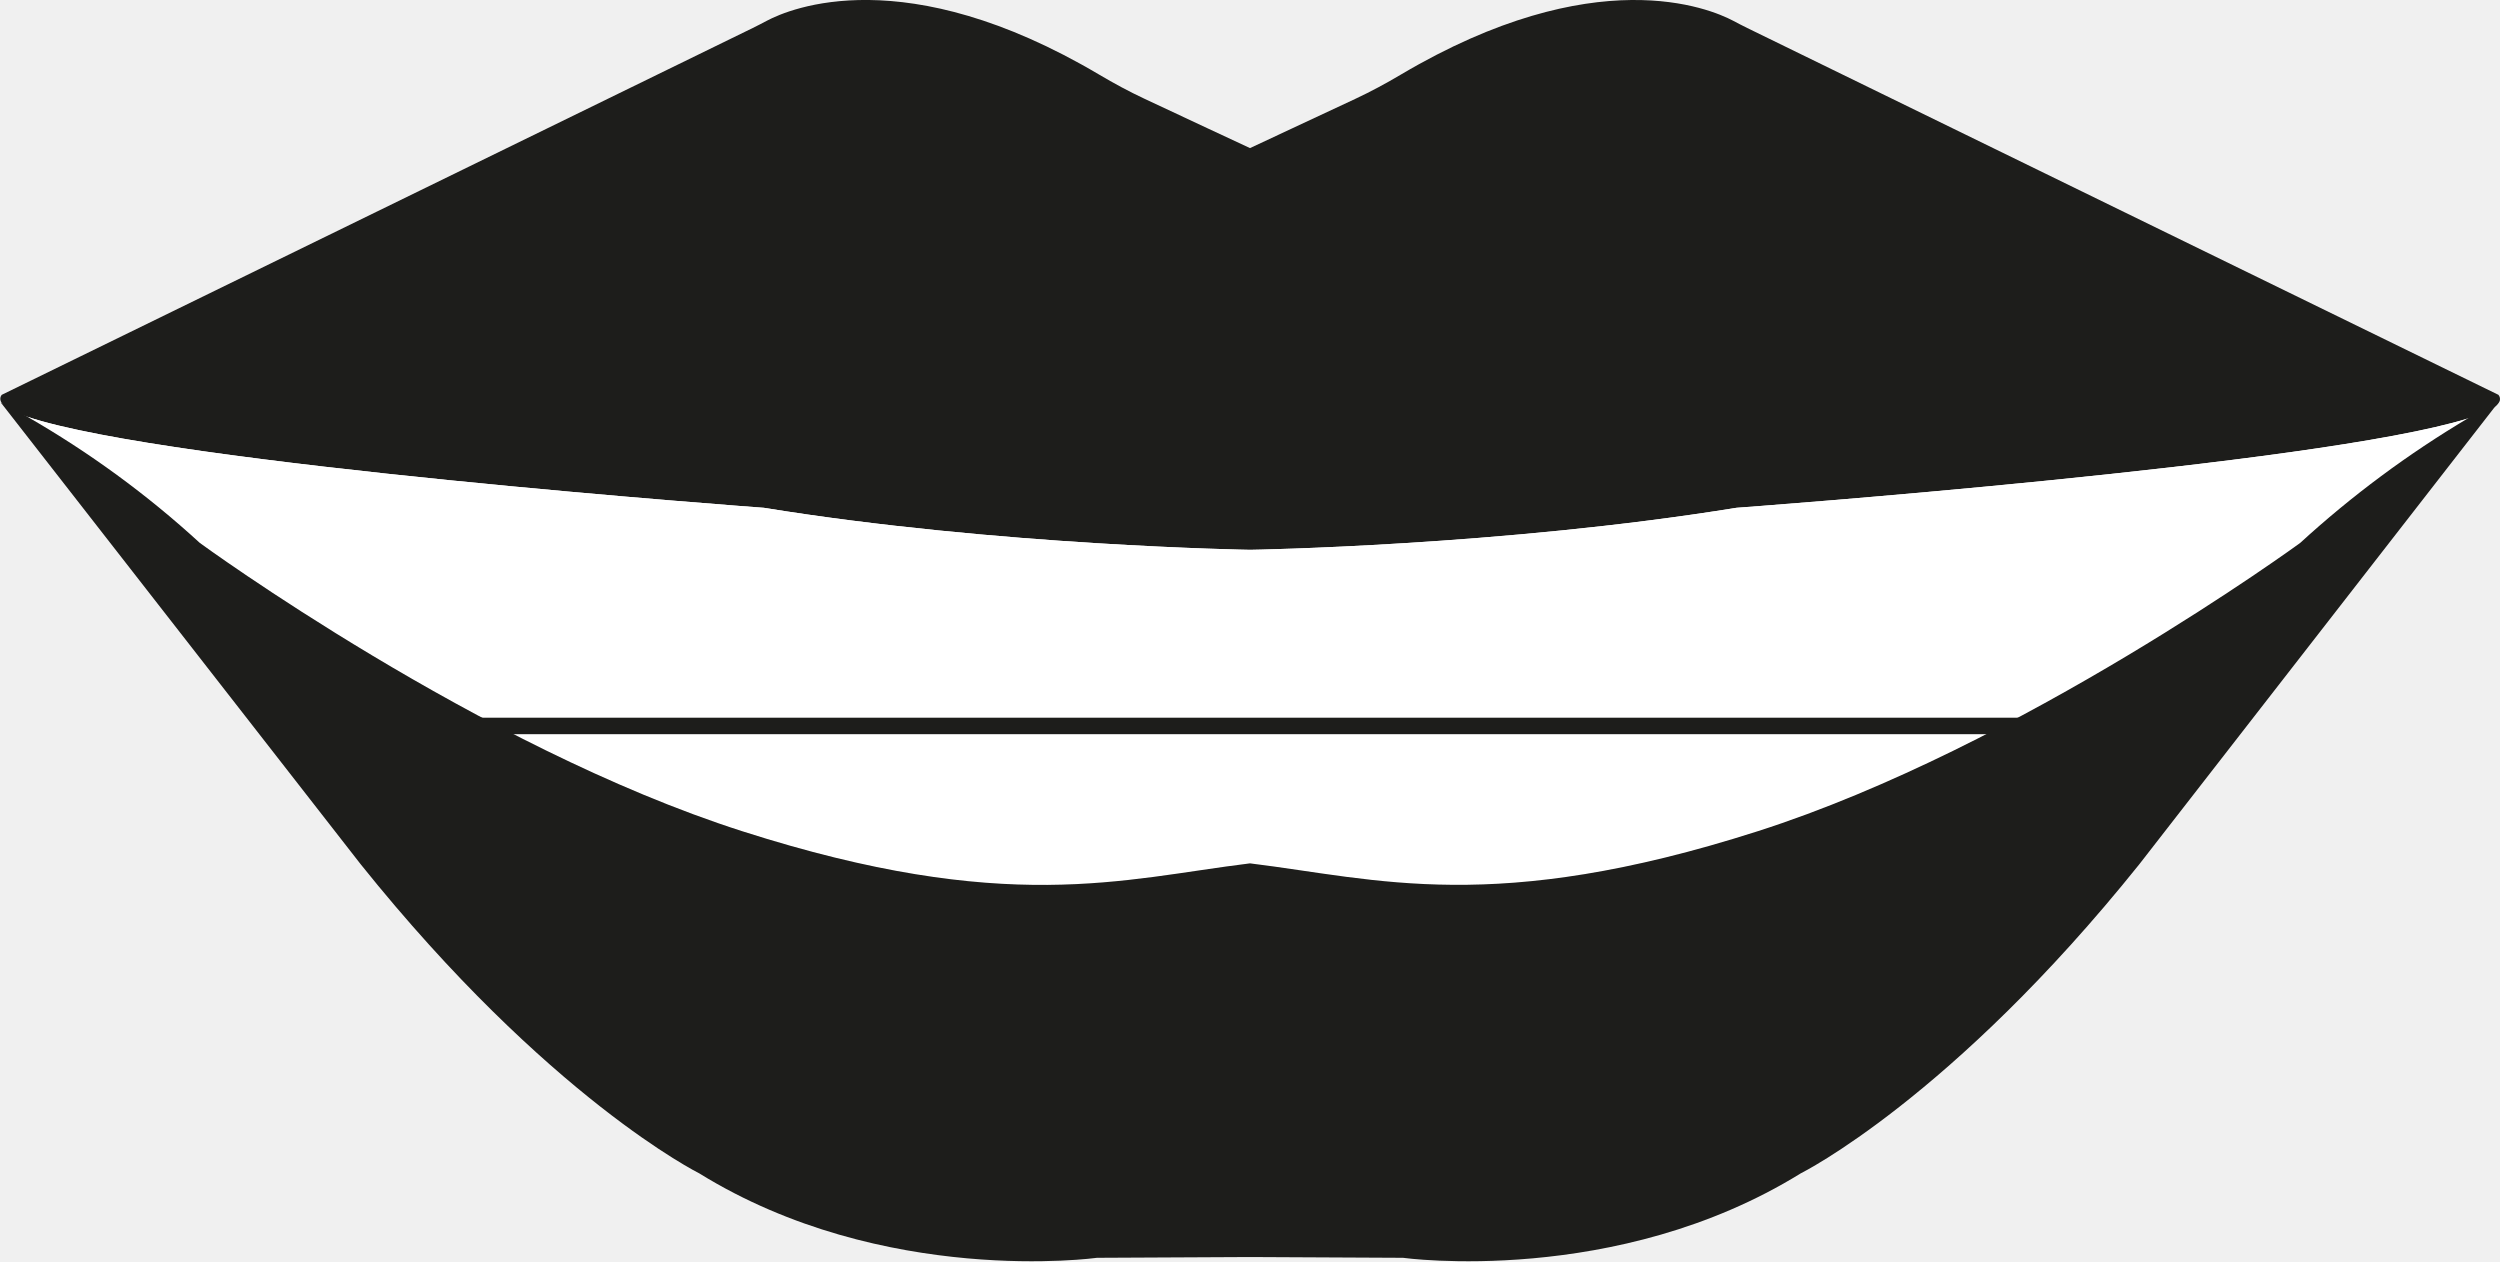
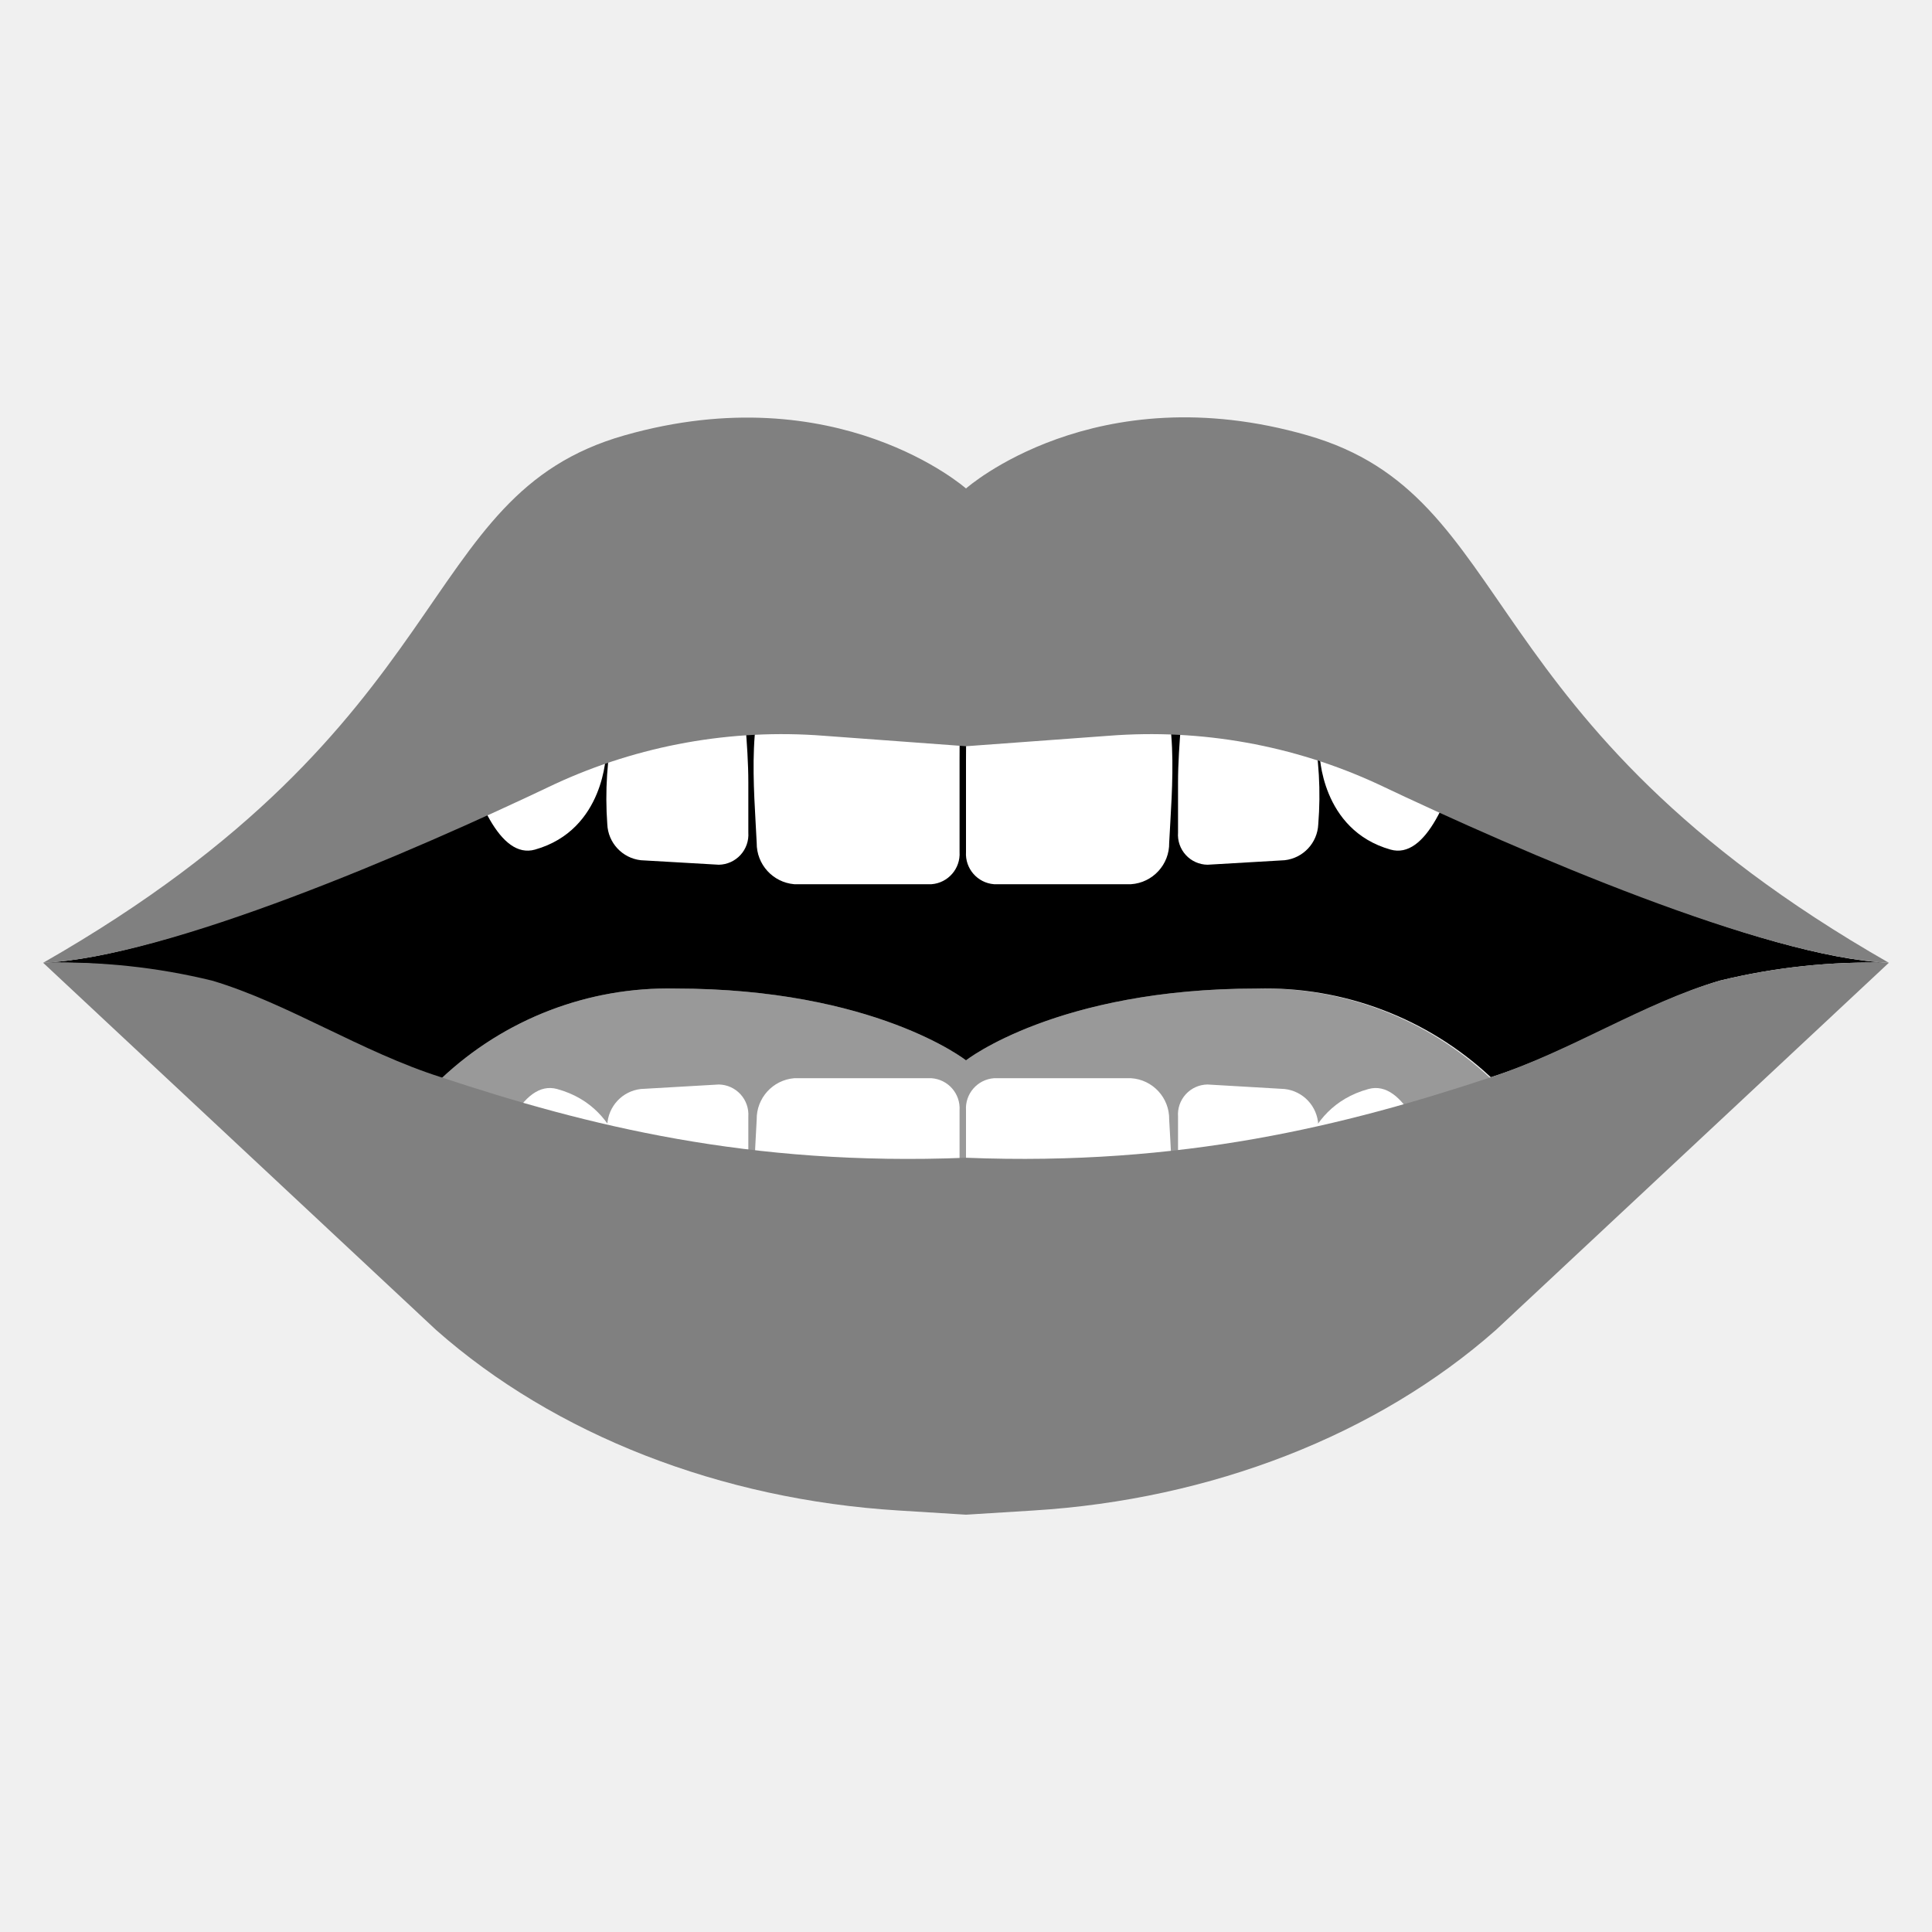
- <svg xmlns="http://www.w3.org/2000/svg" viewBox="0 0 454.96 229.53">
+ <svg xmlns="http://www.w3.org/2000/svg" viewBox="0 0 120 120">
  <defs>
-     <style>.cls-1{fill:#1d1d1b;}.cls-2{fill:#fff;}</style>
+     <style>.cls-1{fill:#999;}.cls-2{fill:#fff;}.cls-3{fill:gray;}</style>
  </defs>
-   <g id="Layer_2" data-name="Layer 2">
-     <g id="Layer_1-2" data-name="Layer 1">
-       <path class="cls-1" d="M454.93,72.88h0a2.3,2.3,0,0,1-.86,1.11,8.74,8.74,0,0,1-2.14,1.16c-.8.33-1.72.65-2.76,1C421.82,84.69,316,92.41,316,92.41c-42.63,6.93-88.51,7.65-88.51,7.65S181.6,99.34,139,92.41c0,0-108.2-7.9-134-16.56-.69-.23-1.31-.46-1.88-.69a6.84,6.84,0,0,1-2.8-1.85,1.14,1.14,0,0,1,0-1.46L137,5.09c.86-.42,1.72-.87,2.57-1.32,4.19-2.22,25.11-11.1,60.43,9.79,2.7,1.6,5.43,3.08,8.23,4.39,6.57,3.08,18.07,8.47,19.25,9,1.18-.54,12.68-5.93,19.25-9,2.8-1.31,5.53-2.79,8.23-4.39,35.32-20.89,56.24-12,60.43-9.79.85.45,1.71.9,2.57,1.32L454.67,71.85A1.16,1.16,0,0,1,454.93,72.88Z" />
-       <path class="cls-2" d="M449.16,76.13a186.21,186.21,0,0,0-30.57,22.7s-50.73,37.11-98.77,52.48-69.13,8.68-92.25,5.84v0h-.18v0c-23.12,2.84-44.34,9.49-92.25-5.84S36.37,98.83,36.37,98.83a176.72,176.72,0,0,0-31.45-23C30.77,84.51,139,92.41,139,92.41c42.63,6.93,88.51,7.65,88.51,7.65s45.88-.72,88.51-7.65C316,92.41,421.82,84.69,449.16,76.13Z" />
-       <path class="cls-1" d="M454.92,72.89,454.06,74l-64.73,83.27c-34.17,42.63-61.62,56.26-61.62,56.26-33.56,20.76-72.39,15.37-72.39,15.37l-27.84-.14-27.84.14s-38.83,5.39-72.39-15.37c0,0-27.45-13.63-61.62-56.26L.16,73.27s0,0,.08,0c.39.19,2.08,1.06,4.68,2.54a176.72,176.72,0,0,1,31.45,23s50.73,37.11,98.77,52.48,69.13,8.68,92.25,5.84v0h.18v0c23.12,2.84,44.34,9.49,92.25-5.84s98.77-52.48,98.77-52.48a186.21,186.21,0,0,1,30.57-22.7C452.58,74.1,454.73,73,454.92,72.89Z" />
-       <rect class="cls-1" x="78.72" y="130.61" width="293.73" height="3" />
-     </g>
-   </g>
+   <path class="cls-1" d="M92.6,67c-9,3-19.15,5.54-32.6,5-13.45.53-23.55-2-32.6-5A20.51,20.51,0,0,1,41.94,61.4C54.33,61.4,60,65.86,60,65.86s5.67-4.46,18.06-4.46A20.51,20.51,0,0,1,92.6,67Z" />
+   <path d="M117.28,59.8a39.57,39.57,0,0,0-10.46,1.11c-4.67,1.39-9.29,4.44-14.22,6A20.51,20.51,0,0,0,78.06,61.4C65.67,61.4,60,65.86,60,65.86S54.33,61.4,41.94,61.4A20.51,20.51,0,0,0,27.4,67c-4.93-1.61-9.55-4.66-14.22-6A39.44,39.44,0,0,0,2.68,59.8c7.74-.34,22.73-6.93,31.78-11.22a33.57,33.57,0,0,1,16.71-3l8.83.64,8.83-.64a33.57,33.57,0,0,1,16.71,3C94.57,52.86,109.53,59.45,117.28,59.8Z" />
+   <path class="cls-2" d="M60.4,41.29S60,42.61,60,47.2c0,2.38,0,4.36,0,5.72a1.89,1.89,0,0,0,1.74,2h8.51a2.54,2.54,0,0,0,2.37-2.58c.16-3.26.74-8.74-1.28-11.06" />
+   <path class="cls-2" d="M81.88,51.19a2.35,2.35,0,0,1-2.09,2.24L75,53.71a1.86,1.86,0,0,1-1.83-2V48.59c0-2.29.36-5.38.36-5.38l8,1.88A22.26,22.26,0,0,1,81.88,51.19Z" />
+   <path class="cls-2" d="M92.6,37.53S90.72,54,86.37,52.77s-4.41-6-4.41-6v-6" />
+   <path class="cls-2" d="M59.19,41.29s.46,1.32.41,5.91c0,2.38,0,4.36,0,5.72a1.89,1.89,0,0,1-1.74,2H49.33A2.55,2.55,0,0,1,47,52.35c-.15-3.26-.73-8.74,1.28-11.06" />
+   <path class="cls-2" d="M37.72,51.19a2.35,2.35,0,0,0,2.08,2.24l4.85.28a1.87,1.87,0,0,0,1.83-2c0-1,0-2.1,0-3.13,0-2.29-.36-5.38-.36-5.38l-8,1.88A22.26,22.26,0,0,0,37.72,51.19Z" />
+   <path class="cls-2" d="M27,37.53S28.88,54,33.23,52.77s4.41-6,4.41-6v-6" />
+   <path class="cls-3" d="M117.32,59.8h0c-7.75-.35-22.71-6.81-31.74-11.1a33.57,33.57,0,0,0-16.71-3L60,46.35l-8.83-.65a33.57,33.57,0,0,0-16.71,3c-9,4.29-24,10.76-31.78,11.1,26.25-15,22.89-29,36.11-32.76S60,30.34,60,30.34s8-7.1,21.21-3.3S91.07,44.79,117.32,59.8Z" />
+   <path class="cls-2" d="M59.19,80.61s.46-1.32.41-5.92c0-2.37,0-4.36,0-5.72a1.88,1.88,0,0,0-1.74-2H49.33A2.54,2.54,0,0,0,47,69.54c-.15,3.27-.73,8.75,1.28,11.07" />
+   <path class="cls-2" d="M37.72,69.88a2.35,2.35,0,0,1,2.08-2.24l4.85-.28a1.87,1.87,0,0,1,1.83,2c0,1,0,2.1,0,3.13,0,2.29-.36,5.38-.36,5.38l-8-1.88A22.26,22.26,0,0,1,37.72,69.88Z" />
+   <path class="cls-2" d="M28.37,82.88s1.87-16.43,6.23-15.24,4.41,6,4.41,6v6" />
+   <path class="cls-2" d="M60.4,80.61S60,79.29,60,74.69c0-2.37,0-4.36,0-5.72a1.88,1.88,0,0,1,1.74-2h8.51a2.53,2.53,0,0,1,2.37,2.57c.16,3.27.74,8.75-1.28,11.07" />
+   <path class="cls-2" d="M81.88,69.88a2.35,2.35,0,0,0-2.09-2.24L75,67.36a1.86,1.86,0,0,0-1.83,2v3.13c0,2.29.36,5.38.36,5.38l8-1.88A22.26,22.26,0,0,0,81.88,69.88Z" />
+   <path class="cls-2" d="M91.25,82.88S89.37,66.45,85,67.64s-4.41,6-4.41,6v6" />
+   <path class="cls-3" d="M117.32,59.8,92.91,82.61c-7.37,6.51-17.67,10.53-28.73,11.21L60,94.08l-4.18-.26c-11.06-.68-21.36-4.7-28.73-11.21L2.68,59.8a39.44,39.44,0,0,1,10.5,1.11c4.67,1.39,9.29,4.44,14.22,6,9.05,3,19.15,5.54,32.6,5,13.45.53,23.55-2,32.6-5,4.93-1.61,9.55-4.66,14.22-6a39.57,39.57,0,0,1,10.46-1.11Z" />
</svg>
